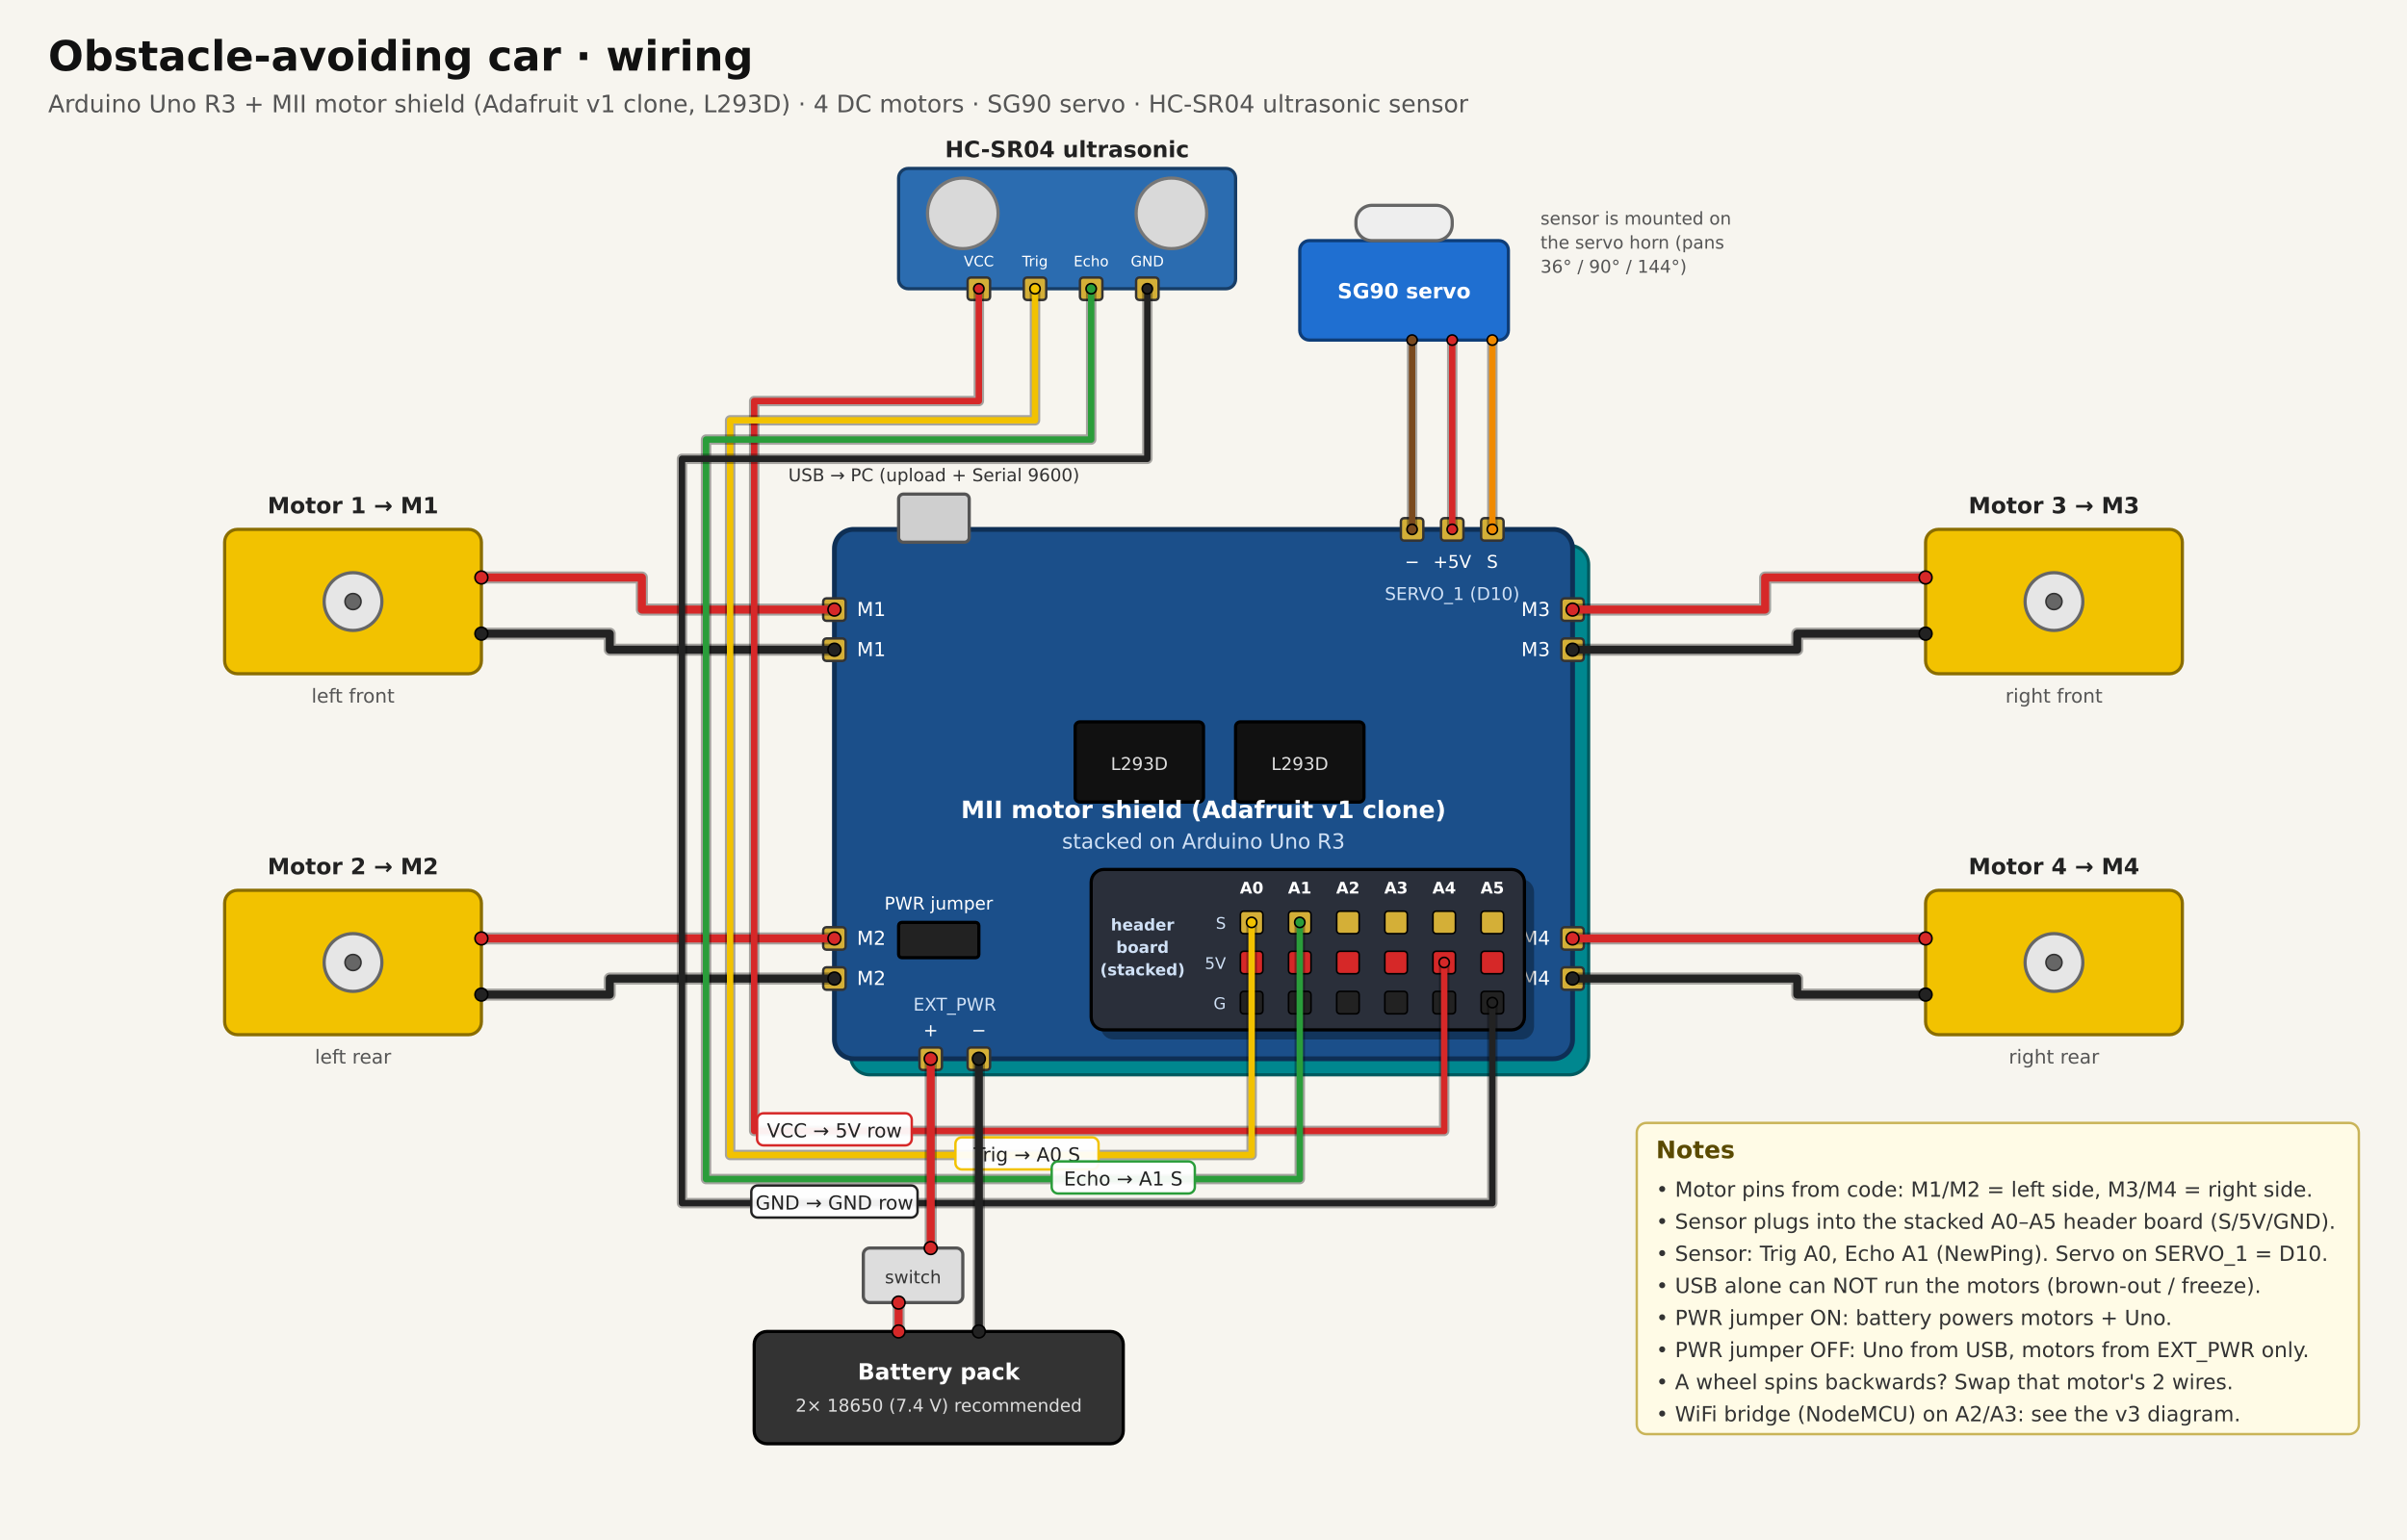
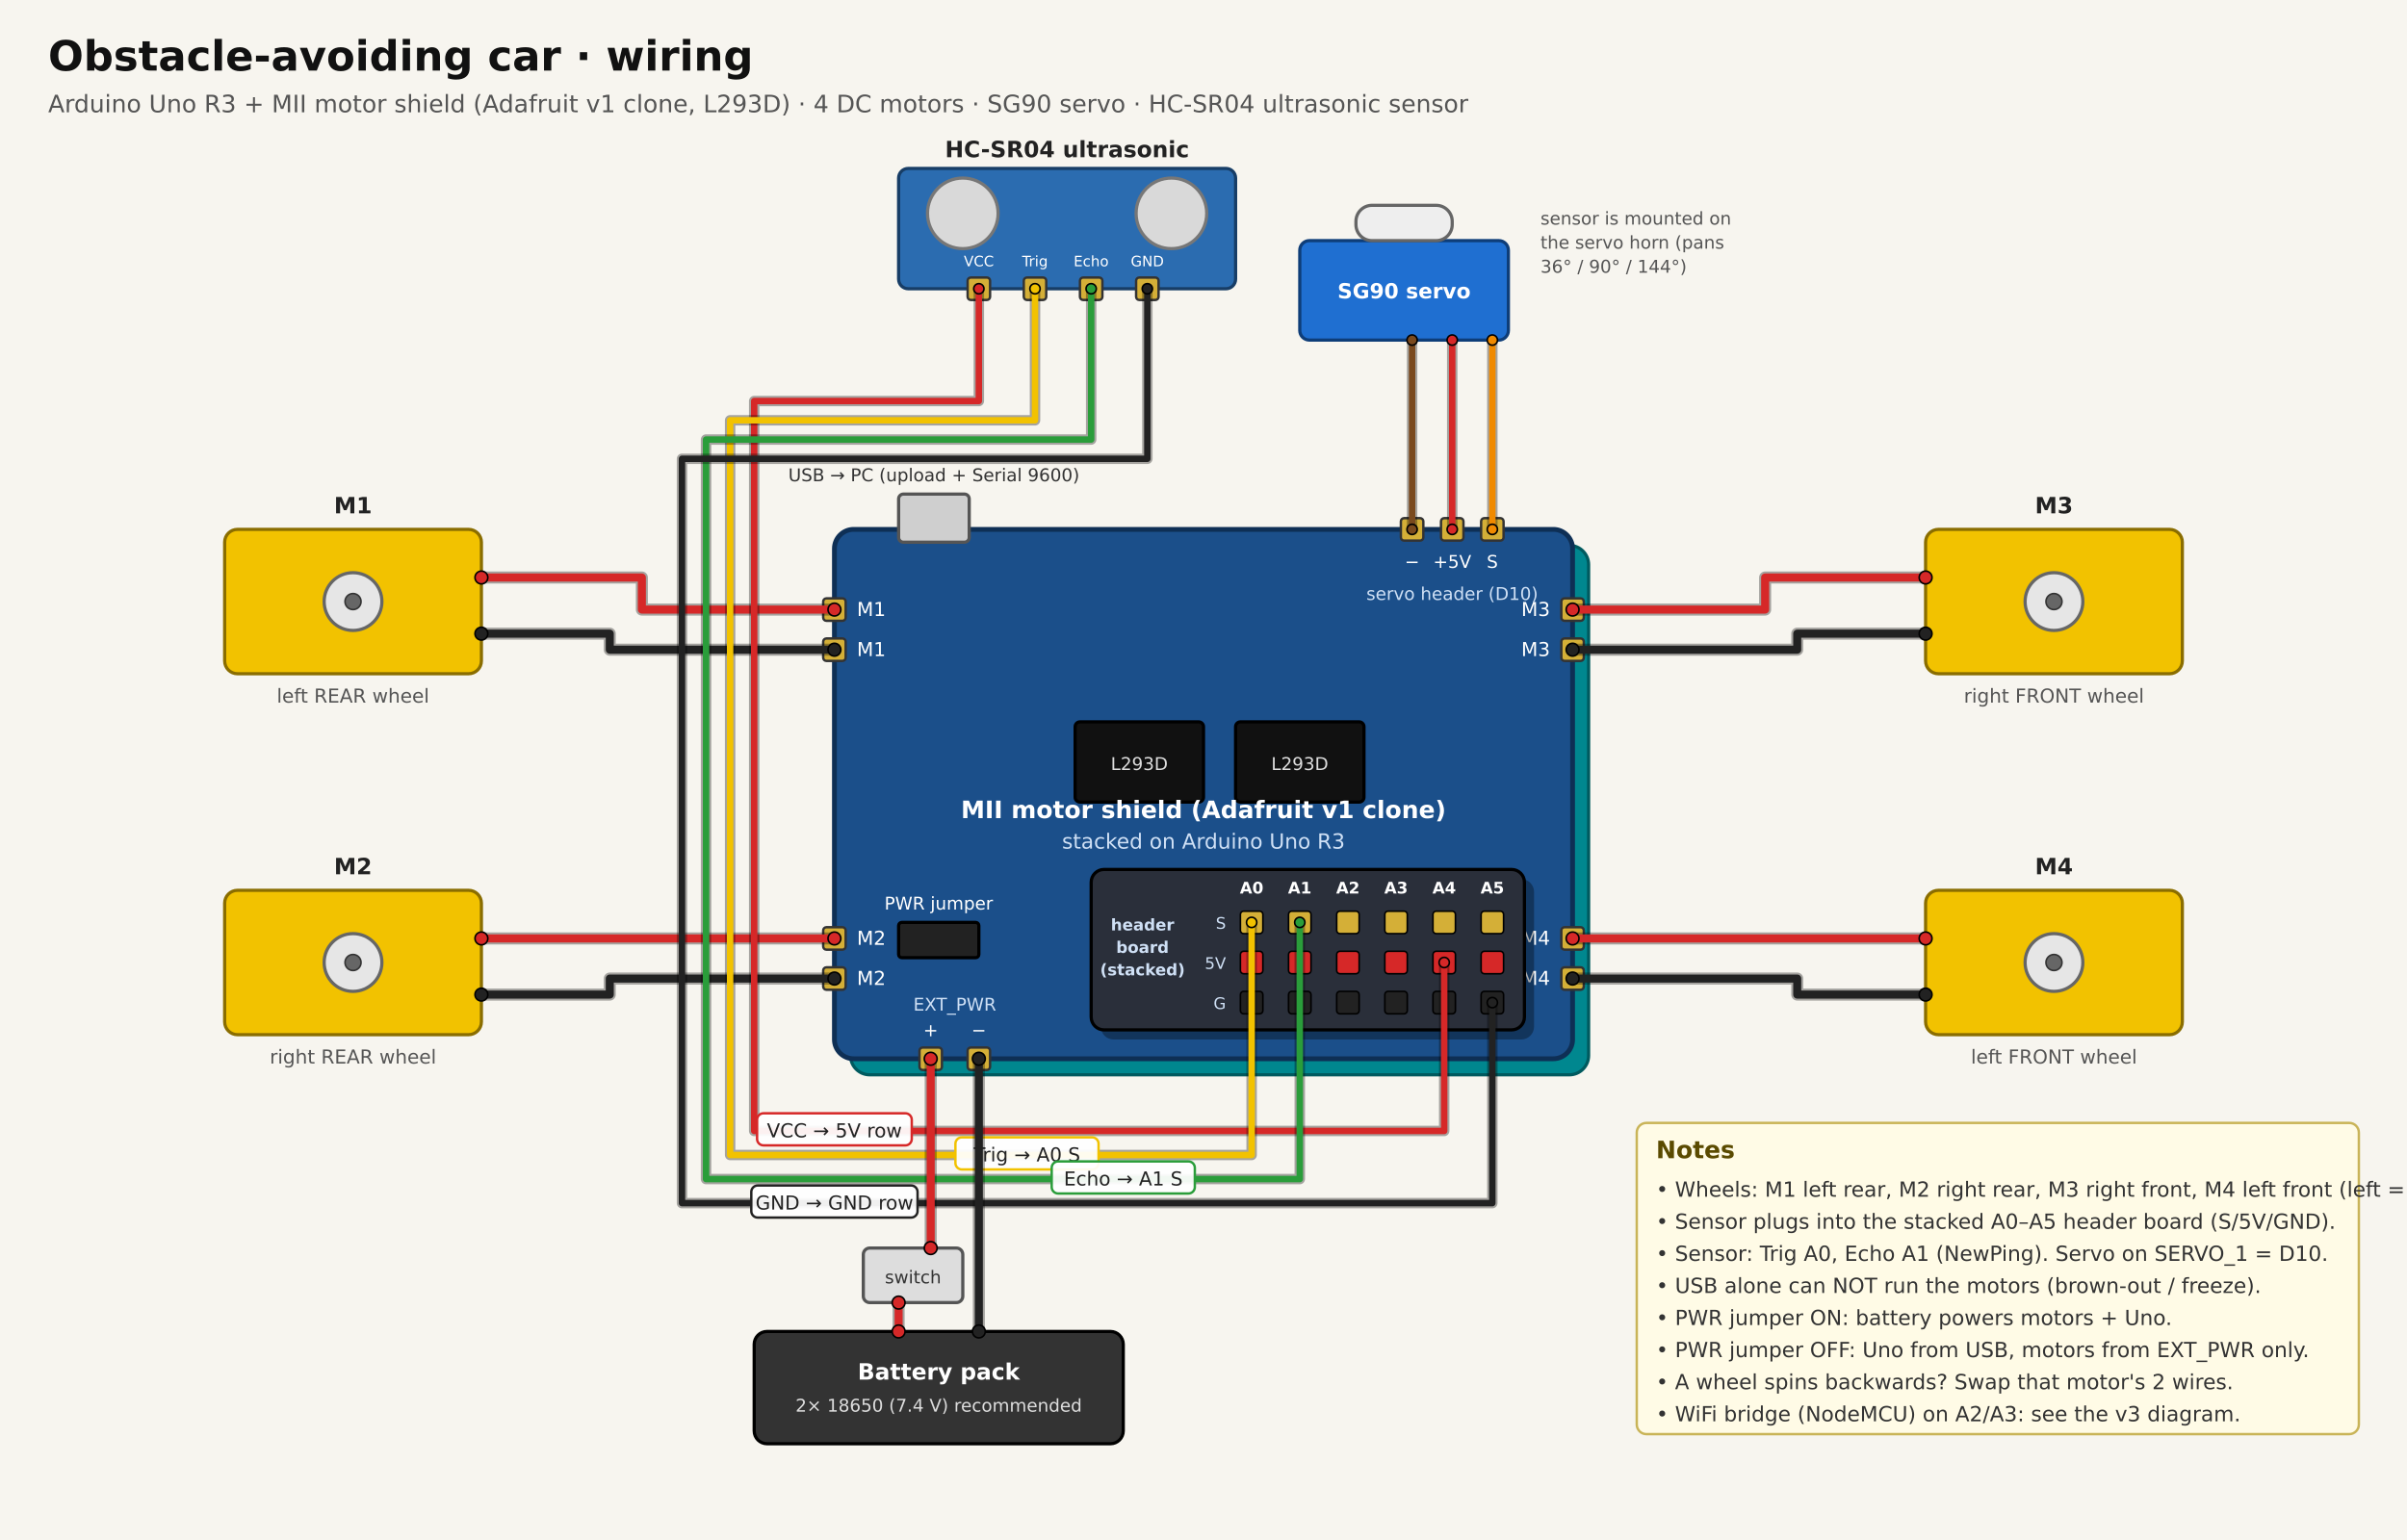
<svg xmlns="http://www.w3.org/2000/svg" width="1500" height="960" viewBox="0 0 1500 960">
  <rect x="0" y="0" width="1500" height="960" fill="#f7f5ef" />
  <text x="30" y="44" font-family="DejaVu Sans, Arial, sans-serif" font-size="26" fill="#111" text-anchor="start" font-weight="bold">Obstacle-avoiding car · wiring</text>
  <text x="30" y="70" font-family="DejaVu Sans, Arial, sans-serif" font-size="15" fill="#555" text-anchor="start" font-weight="normal">Arduino Uno R3 + MII motor shield (Adafruit v1 clone, L293D) · 4 DC motors · SG90 servo · HC-SR04 ultrasonic sensor</text>
  <rect x="530" y="340" width="460" height="330" rx="12" fill="#00878f" stroke="#005a5f" stroke-width="2" />
  <rect x="520" y="330" width="460" height="330" rx="12" fill="#1b4f8a" stroke="#0e2f55" stroke-width="3" />
  <rect x="670" y="450" width="80" height="50" rx="3" fill="#111" stroke="#000" stroke-width="2" />
  <rect x="770" y="450" width="80" height="50" rx="3" fill="#111" stroke="#000" stroke-width="2" />
  <text x="710" y="480" font-family="DejaVu Sans, Arial, sans-serif" font-size="11" fill="#ddd" text-anchor="middle" font-weight="normal">L293D</text>
  <text x="810" y="480" font-family="DejaVu Sans, Arial, sans-serif" font-size="11" fill="#ddd" text-anchor="middle" font-weight="normal">L293D</text>
  <text x="750.0" y="510" font-family="DejaVu Sans, Arial, sans-serif" font-size="15" fill="#fff" text-anchor="middle" font-weight="bold">MII motor shield (Adafruit v1 clone)</text>
  <text x="750.0" y="529" font-family="DejaVu Sans, Arial, sans-serif" font-size="13" fill="#cfe0f5" text-anchor="middle" font-weight="normal">stacked on Arduino Uno R3</text>
  <rect x="560" y="575" width="50" height="22" rx="2" fill="#222" stroke="#000" stroke-width="2" />
  <text x="585" y="567" font-family="DejaVu Sans, Arial, sans-serif" font-size="11" fill="#fff" text-anchor="middle" font-weight="normal">PWR jumper</text>
  <rect x="560" y="308" width="44" height="30" rx="3" fill="#cfcfcf" stroke="#555" stroke-width="2" />
  <text x="582" y="300" font-family="DejaVu Sans, Arial, sans-serif" font-size="11" fill="#333" text-anchor="middle" font-weight="normal">USB → PC (upload + Serial 9600)</text>
  <rect x="513" y="373" width="14" height="14" rx="2" fill="#d4af37" stroke="#333" stroke-width="1.5" />
  <text x="534" y="384" font-family="DejaVu Sans, Arial, sans-serif" font-size="12" fill="#fff" text-anchor="start" font-weight="normal">M1</text>
  <rect x="513" y="398" width="14" height="14" rx="2" fill="#d4af37" stroke="#333" stroke-width="1.5" />
  <text x="534" y="409" font-family="DejaVu Sans, Arial, sans-serif" font-size="12" fill="#fff" text-anchor="start" font-weight="normal">M1</text>
  <rect x="513" y="578" width="14" height="14" rx="2" fill="#d4af37" stroke="#333" stroke-width="1.5" />
  <text x="534" y="589" font-family="DejaVu Sans, Arial, sans-serif" font-size="12" fill="#fff" text-anchor="start" font-weight="normal">M2</text>
  <rect x="513" y="603" width="14" height="14" rx="2" fill="#d4af37" stroke="#333" stroke-width="1.5" />
  <text x="534" y="614" font-family="DejaVu Sans, Arial, sans-serif" font-size="12" fill="#fff" text-anchor="start" font-weight="normal">M2</text>
  <rect x="973" y="373" width="14" height="14" rx="2" fill="#d4af37" stroke="#333" stroke-width="1.5" />
  <text x="966" y="384" font-family="DejaVu Sans, Arial, sans-serif" font-size="12" fill="#fff" text-anchor="end" font-weight="normal">M3</text>
  <rect x="973" y="398" width="14" height="14" rx="2" fill="#d4af37" stroke="#333" stroke-width="1.5" />
  <text x="966" y="409" font-family="DejaVu Sans, Arial, sans-serif" font-size="12" fill="#fff" text-anchor="end" font-weight="normal">M3</text>
  <rect x="973" y="578" width="14" height="14" rx="2" fill="#d4af37" stroke="#333" stroke-width="1.5" />
  <text x="966" y="589" font-family="DejaVu Sans, Arial, sans-serif" font-size="12" fill="#fff" text-anchor="end" font-weight="normal">M4</text>
  <rect x="973" y="603" width="14" height="14" rx="2" fill="#d4af37" stroke="#333" stroke-width="1.5" />
  <text x="966" y="614" font-family="DejaVu Sans, Arial, sans-serif" font-size="12" fill="#fff" text-anchor="end" font-weight="normal">M4</text>
  <rect x="873" y="323" width="14" height="14" rx="2" fill="#d4af37" stroke="#333" stroke-width="1.5" />
  <text x="880" y="354" font-family="DejaVu Sans, Arial, sans-serif" font-size="11" fill="#fff" text-anchor="middle" font-weight="normal">−</text>
  <rect x="898" y="323" width="14" height="14" rx="2" fill="#d4af37" stroke="#333" stroke-width="1.5" />
  <text x="905" y="354" font-family="DejaVu Sans, Arial, sans-serif" font-size="11" fill="#fff" text-anchor="middle" font-weight="normal">+5V</text>
  <rect x="923" y="323" width="14" height="14" rx="2" fill="#d4af37" stroke="#333" stroke-width="1.5" />
  <text x="930" y="354" font-family="DejaVu Sans, Arial, sans-serif" font-size="11" fill="#fff" text-anchor="middle" font-weight="normal">S</text>
-   <text x="905" y="374" font-family="DejaVu Sans, Arial, sans-serif" font-size="11" fill="#cfe0f5" text-anchor="middle" font-weight="normal">SERVO_1 (D10)</text>
+   <text x="905" y="374" font-family="DejaVu Sans, Arial, sans-serif" font-size="11" fill="#cfe0f5" text-anchor="middle" font-weight="normal">servo header (D10)</text>
  <rect x="686" y="548" width="270" height="100" rx="8" fill="#00000055" stroke="none" stroke-width="0" />
  <rect x="680" y="542" width="270" height="100" rx="8" fill="#2a2f3a" stroke="#000" stroke-width="2" />
  <text x="712" y="580" font-family="DejaVu Sans, Arial, sans-serif" font-size="10" fill="#cfe0f5" text-anchor="middle" font-weight="bold">header</text>
  <text x="712" y="594" font-family="DejaVu Sans, Arial, sans-serif" font-size="10" fill="#cfe0f5" text-anchor="middle" font-weight="bold">board</text>
  <text x="712" y="608" font-family="DejaVu Sans, Arial, sans-serif" font-size="10" fill="#cfe0f5" text-anchor="middle" font-weight="bold">(stacked)</text>
  <text x="850" y="651" font-family="DejaVu Sans, Arial, sans-serif" font-size="1" fill="#222" text-anchor="start" font-weight="normal" />
  <text x="780" y="557" font-family="DejaVu Sans, Arial, sans-serif" font-size="10" fill="#fff" text-anchor="middle" font-weight="bold">A0</text>
  <rect x="773" y="568" width="14" height="14" rx="2" fill="#d4af37" stroke="#000" stroke-width="1" />
  <rect x="773" y="593" width="14" height="14" rx="2" fill="#d62828" stroke="#000" stroke-width="1" />
  <rect x="773" y="618" width="14" height="14" rx="2" fill="#222" stroke="#000" stroke-width="1" />
  <text x="810" y="557" font-family="DejaVu Sans, Arial, sans-serif" font-size="10" fill="#fff" text-anchor="middle" font-weight="bold">A1</text>
  <rect x="803" y="568" width="14" height="14" rx="2" fill="#d4af37" stroke="#000" stroke-width="1" />
  <rect x="803" y="593" width="14" height="14" rx="2" fill="#d62828" stroke="#000" stroke-width="1" />
  <rect x="803" y="618" width="14" height="14" rx="2" fill="#222" stroke="#000" stroke-width="1" />
  <text x="840" y="557" font-family="DejaVu Sans, Arial, sans-serif" font-size="10" fill="#fff" text-anchor="middle" font-weight="bold">A2</text>
  <rect x="833" y="568" width="14" height="14" rx="2" fill="#d4af37" stroke="#000" stroke-width="1" />
  <rect x="833" y="593" width="14" height="14" rx="2" fill="#d62828" stroke="#000" stroke-width="1" />
  <rect x="833" y="618" width="14" height="14" rx="2" fill="#222" stroke="#000" stroke-width="1" />
  <text x="870" y="557" font-family="DejaVu Sans, Arial, sans-serif" font-size="10" fill="#fff" text-anchor="middle" font-weight="bold">A3</text>
  <rect x="863" y="568" width="14" height="14" rx="2" fill="#d4af37" stroke="#000" stroke-width="1" />
  <rect x="863" y="593" width="14" height="14" rx="2" fill="#d62828" stroke="#000" stroke-width="1" />
  <rect x="863" y="618" width="14" height="14" rx="2" fill="#222" stroke="#000" stroke-width="1" />
  <text x="900" y="557" font-family="DejaVu Sans, Arial, sans-serif" font-size="10" fill="#fff" text-anchor="middle" font-weight="bold">A4</text>
  <rect x="893" y="568" width="14" height="14" rx="2" fill="#d4af37" stroke="#000" stroke-width="1" />
  <rect x="893" y="593" width="14" height="14" rx="2" fill="#d62828" stroke="#000" stroke-width="1" />
  <rect x="893" y="618" width="14" height="14" rx="2" fill="#222" stroke="#000" stroke-width="1" />
  <text x="930" y="557" font-family="DejaVu Sans, Arial, sans-serif" font-size="10" fill="#fff" text-anchor="middle" font-weight="bold">A5</text>
  <rect x="923" y="568" width="14" height="14" rx="2" fill="#d4af37" stroke="#000" stroke-width="1" />
  <rect x="923" y="593" width="14" height="14" rx="2" fill="#d62828" stroke="#000" stroke-width="1" />
  <rect x="923" y="618" width="14" height="14" rx="2" fill="#222" stroke="#000" stroke-width="1" />
  <text x="764" y="579" font-family="DejaVu Sans, Arial, sans-serif" font-size="10" fill="#cfe0f5" text-anchor="end" font-weight="normal">S</text>
  <text x="764" y="604" font-family="DejaVu Sans, Arial, sans-serif" font-size="10" fill="#cfe0f5" text-anchor="end" font-weight="normal">5V</text>
  <text x="764" y="629" font-family="DejaVu Sans, Arial, sans-serif" font-size="10" fill="#cfe0f5" text-anchor="end" font-weight="normal">G</text>
  <rect x="573" y="653" width="14" height="14" rx="2" fill="#d4af37" stroke="#333" stroke-width="1.5" />
  <text x="580" y="646" font-family="DejaVu Sans, Arial, sans-serif" font-size="11" fill="#fff" text-anchor="middle" font-weight="normal">+</text>
  <rect x="603" y="653" width="14" height="14" rx="2" fill="#d4af37" stroke="#333" stroke-width="1.5" />
  <text x="610" y="646" font-family="DejaVu Sans, Arial, sans-serif" font-size="11" fill="#fff" text-anchor="middle" font-weight="normal">−</text>
  <text x="595" y="630" font-family="DejaVu Sans, Arial, sans-serif" font-size="11" fill="#cfe0f5" text-anchor="middle" font-weight="normal">EXT_PWR</text>
  <rect x="140" y="330" width="160" height="90" rx="8" fill="#f2c200" stroke="#8a6d00" stroke-width="2" />
  <circle cx="220" cy="375" r="18" fill="#e6e6e6" stroke="#666" stroke-width="2" />
  <circle cx="220" cy="375" r="5" fill="#666" stroke="#333" stroke-width="1" />
-   <text x="220" y="320" font-family="DejaVu Sans, Arial, sans-serif" font-size="14" fill="#222" text-anchor="middle" font-weight="bold">Motor 1 → M1</text>
-   <text x="220" y="438" font-family="DejaVu Sans, Arial, sans-serif" font-size="12" fill="#555" text-anchor="middle" font-weight="normal">left front</text>
+   <text x="220" y="320" font-family="DejaVu Sans, Arial, sans-serif" font-size="14" fill="#222" text-anchor="middle" font-weight="bold">M1</text>
+   <text x="220" y="438" font-family="DejaVu Sans, Arial, sans-serif" font-size="12" fill="#555" text-anchor="middle" font-weight="normal">left REAR wheel</text>
  <rect x="140" y="555" width="160" height="90" rx="8" fill="#f2c200" stroke="#8a6d00" stroke-width="2" />
  <circle cx="220" cy="600" r="18" fill="#e6e6e6" stroke="#666" stroke-width="2" />
  <circle cx="220" cy="600" r="5" fill="#666" stroke="#333" stroke-width="1" />
-   <text x="220" y="545" font-family="DejaVu Sans, Arial, sans-serif" font-size="14" fill="#222" text-anchor="middle" font-weight="bold">Motor 2 → M2</text>
-   <text x="220" y="663" font-family="DejaVu Sans, Arial, sans-serif" font-size="12" fill="#555" text-anchor="middle" font-weight="normal">left rear</text>
+   <text x="220" y="545" font-family="DejaVu Sans, Arial, sans-serif" font-size="14" fill="#222" text-anchor="middle" font-weight="bold">M2</text>
+   <text x="220" y="663" font-family="DejaVu Sans, Arial, sans-serif" font-size="12" fill="#555" text-anchor="middle" font-weight="normal">right REAR wheel</text>
  <rect x="1200" y="330" width="160" height="90" rx="8" fill="#f2c200" stroke="#8a6d00" stroke-width="2" />
  <circle cx="1280" cy="375" r="18" fill="#e6e6e6" stroke="#666" stroke-width="2" />
  <circle cx="1280" cy="375" r="5" fill="#666" stroke="#333" stroke-width="1" />
-   <text x="1280" y="320" font-family="DejaVu Sans, Arial, sans-serif" font-size="14" fill="#222" text-anchor="middle" font-weight="bold">Motor 3 → M3</text>
-   <text x="1280" y="438" font-family="DejaVu Sans, Arial, sans-serif" font-size="12" fill="#555" text-anchor="middle" font-weight="normal">right front</text>
+   <text x="1280" y="320" font-family="DejaVu Sans, Arial, sans-serif" font-size="14" fill="#222" text-anchor="middle" font-weight="bold">M3</text>
+   <text x="1280" y="438" font-family="DejaVu Sans, Arial, sans-serif" font-size="12" fill="#555" text-anchor="middle" font-weight="normal">right FRONT wheel</text>
  <rect x="1200" y="555" width="160" height="90" rx="8" fill="#f2c200" stroke="#8a6d00" stroke-width="2" />
  <circle cx="1280" cy="600" r="18" fill="#e6e6e6" stroke="#666" stroke-width="2" />
  <circle cx="1280" cy="600" r="5" fill="#666" stroke="#333" stroke-width="1" />
-   <text x="1280" y="545" font-family="DejaVu Sans, Arial, sans-serif" font-size="14" fill="#222" text-anchor="middle" font-weight="bold">Motor 4 → M4</text>
-   <text x="1280" y="663" font-family="DejaVu Sans, Arial, sans-serif" font-size="12" fill="#555" text-anchor="middle" font-weight="normal">right rear</text>
+   <text x="1280" y="545" font-family="DejaVu Sans, Arial, sans-serif" font-size="14" fill="#222" text-anchor="middle" font-weight="bold">M4</text>
+   <text x="1280" y="663" font-family="DejaVu Sans, Arial, sans-serif" font-size="12" fill="#555" text-anchor="middle" font-weight="normal">left FRONT wheel</text>
  <rect x="560" y="105" width="210" height="75" rx="6" fill="#2b6cb0" stroke="#173d66" stroke-width="2" />
  <circle cx="600" cy="133" r="22" fill="#d9d9d9" stroke="#777" stroke-width="2" />
  <circle cx="730" cy="133" r="22" fill="#d9d9d9" stroke="#777" stroke-width="2" />
  <text x="665" y="98" font-family="DejaVu Sans, Arial, sans-serif" font-size="14" fill="#222" text-anchor="middle" font-weight="bold">HC-SR04 ultrasonic</text>
  <rect x="603" y="173" width="14" height="14" rx="2" fill="#d4af37" stroke="#333" stroke-width="1.5" />
  <text x="610" y="166" font-family="DejaVu Sans, Arial, sans-serif" font-size="9" fill="#fff" text-anchor="middle" font-weight="normal">VCC</text>
  <rect x="638" y="173" width="14" height="14" rx="2" fill="#d4af37" stroke="#333" stroke-width="1.5" />
  <text x="645" y="166" font-family="DejaVu Sans, Arial, sans-serif" font-size="9" fill="#fff" text-anchor="middle" font-weight="normal">Trig</text>
  <rect x="673" y="173" width="14" height="14" rx="2" fill="#d4af37" stroke="#333" stroke-width="1.5" />
  <text x="680" y="166" font-family="DejaVu Sans, Arial, sans-serif" font-size="9" fill="#fff" text-anchor="middle" font-weight="normal">Echo</text>
  <rect x="708" y="173" width="14" height="14" rx="2" fill="#d4af37" stroke="#333" stroke-width="1.5" />
  <text x="715" y="166" font-family="DejaVu Sans, Arial, sans-serif" font-size="9" fill="#fff" text-anchor="middle" font-weight="normal">GND</text>
  <rect x="810" y="150" width="130" height="62" rx="6" fill="#1f6fd1" stroke="#0e3d78" stroke-width="2" />
  <rect x="845" y="128" width="60" height="22" rx="10" fill="#eee" stroke="#666" stroke-width="2" />
  <text x="875" y="186" font-family="DejaVu Sans, Arial, sans-serif" font-size="13" fill="#fff" text-anchor="middle" font-weight="bold">SG90 servo</text>
  <text x="960" y="140" font-family="DejaVu Sans, Arial, sans-serif" font-size="11" fill="#555" text-anchor="start" font-weight="normal">sensor is mounted on</text>
  <text x="960" y="155" font-family="DejaVu Sans, Arial, sans-serif" font-size="11" fill="#555" text-anchor="start" font-weight="normal">the servo horn (pans</text>
  <text x="960" y="170" font-family="DejaVu Sans, Arial, sans-serif" font-size="11" fill="#555" text-anchor="start" font-weight="normal">36° / 90° / 144°)</text>
  <rect x="470" y="830" width="230" height="70" rx="8" fill="#333" stroke="#000" stroke-width="2" />
  <text x="585" y="860" font-family="DejaVu Sans, Arial, sans-serif" font-size="14" fill="#fff" text-anchor="middle" font-weight="bold">Battery pack</text>
  <text x="585" y="880" font-family="DejaVu Sans, Arial, sans-serif" font-size="11" fill="#ddd" text-anchor="middle" font-weight="normal">2× 18650 (7.4 V) recommended</text>
  <rect x="538" y="778" width="62" height="34" rx="4" fill="#ddd" stroke="#555" stroke-width="2" />
  <text x="569" y="800" font-family="DejaVu Sans, Arial, sans-serif" font-size="11" fill="#333" text-anchor="middle" font-weight="normal">switch</text>
  <rect x="1020" y="700" width="450" height="194" rx="6" fill="#fffbe6" stroke="#c9b458" stroke-width="1.5" />
  <text x="1032" y="722" font-family="DejaVu Sans, Arial, sans-serif" font-size="15" fill="#5a4a00" text-anchor="start" font-weight="bold">Notes</text>
-   <text x="1032" y="746" font-family="DejaVu Sans, Arial, sans-serif" font-size="13" fill="#333" text-anchor="start" font-weight="normal">• Motor pins from code: M1/M2 = left side, M3/M4 = right side.</text>
+   <text x="1032" y="746" font-family="DejaVu Sans, Arial, sans-serif" font-size="13" fill="#333" text-anchor="start" font-weight="normal">• Wheels: M1 left rear, M2 right rear, M3 right front, M4 left front (left = M1+M4, right = M2+M3).</text>
  <text x="1032" y="766" font-family="DejaVu Sans, Arial, sans-serif" font-size="13" fill="#333" text-anchor="start" font-weight="normal">• Sensor plugs into the stacked A0–A5 header board (S/5V/GND).</text>
  <text x="1032" y="786" font-family="DejaVu Sans, Arial, sans-serif" font-size="13" fill="#333" text-anchor="start" font-weight="normal">• Sensor: Trig A0, Echo A1 (NewPing). Servo on SERVO_1 = D10.</text>
  <text x="1032" y="806" font-family="DejaVu Sans, Arial, sans-serif" font-size="13" fill="#333" text-anchor="start" font-weight="normal">• USB alone can NOT run the motors (brown-out / freeze).</text>
  <text x="1032" y="826" font-family="DejaVu Sans, Arial, sans-serif" font-size="13" fill="#333" text-anchor="start" font-weight="normal">• PWR jumper ON: battery powers motors + Uno.</text>
  <text x="1032" y="846" font-family="DejaVu Sans, Arial, sans-serif" font-size="13" fill="#333" text-anchor="start" font-weight="normal">• PWR jumper OFF: Uno from USB, motors from EXT_PWR only.</text>
  <text x="1032" y="866" font-family="DejaVu Sans, Arial, sans-serif" font-size="13" fill="#333" text-anchor="start" font-weight="normal">• A wheel spins backwards? Swap that motor's 2 wires.</text>
  <text x="1032" y="886" font-family="DejaVu Sans, Arial, sans-serif" font-size="13" fill="#333" text-anchor="start" font-weight="normal">• WiFi bridge (NodeMCU) on A2/A3: see the v3 diagram.</text>
  <polyline points="300,360 400,360 400,380 520,380" fill="none" stroke="#00000055" stroke-width="7.5" stroke-linejoin="round" stroke-linecap="round" />
  <polyline points="300,360 400,360 400,380 520,380" fill="none" stroke="#d62828" stroke-width="5" stroke-linejoin="round" stroke-linecap="round" />
  <circle cx="300" cy="360" r="4.0" fill="#d62828" stroke="#000" stroke-width="1" />
  <circle cx="520" cy="380" r="4.0" fill="#d62828" stroke="#000" stroke-width="1" />
  <polyline points="300,395 380,395 380,405 520,405" fill="none" stroke="#00000055" stroke-width="7.5" stroke-linejoin="round" stroke-linecap="round" />
  <polyline points="300,395 380,395 380,405 520,405" fill="none" stroke="#222222" stroke-width="5" stroke-linejoin="round" stroke-linecap="round" />
  <circle cx="300" cy="395" r="4.0" fill="#222222" stroke="#000" stroke-width="1" />
  <circle cx="520" cy="405" r="4.0" fill="#222222" stroke="#000" stroke-width="1" />
  <polyline points="300,585 520,585" fill="none" stroke="#00000055" stroke-width="7.5" stroke-linejoin="round" stroke-linecap="round" />
  <polyline points="300,585 520,585" fill="none" stroke="#d62828" stroke-width="5" stroke-linejoin="round" stroke-linecap="round" />
  <circle cx="300" cy="585" r="4.0" fill="#d62828" stroke="#000" stroke-width="1" />
  <circle cx="520" cy="585" r="4.0" fill="#d62828" stroke="#000" stroke-width="1" />
  <polyline points="300,620 380,620 380,610 520,610" fill="none" stroke="#00000055" stroke-width="7.5" stroke-linejoin="round" stroke-linecap="round" />
  <polyline points="300,620 380,620 380,610 520,610" fill="none" stroke="#222222" stroke-width="5" stroke-linejoin="round" stroke-linecap="round" />
  <circle cx="300" cy="620" r="4.0" fill="#222222" stroke="#000" stroke-width="1" />
  <circle cx="520" cy="610" r="4.0" fill="#222222" stroke="#000" stroke-width="1" />
  <polyline points="1200,360 1100,360 1100,380 980,380" fill="none" stroke="#00000055" stroke-width="7.5" stroke-linejoin="round" stroke-linecap="round" />
  <polyline points="1200,360 1100,360 1100,380 980,380" fill="none" stroke="#d62828" stroke-width="5" stroke-linejoin="round" stroke-linecap="round" />
  <circle cx="1200" cy="360" r="4.0" fill="#d62828" stroke="#000" stroke-width="1" />
  <circle cx="980" cy="380" r="4.0" fill="#d62828" stroke="#000" stroke-width="1" />
  <polyline points="1200,395 1120,395 1120,405 980,405" fill="none" stroke="#00000055" stroke-width="7.5" stroke-linejoin="round" stroke-linecap="round" />
  <polyline points="1200,395 1120,395 1120,405 980,405" fill="none" stroke="#222222" stroke-width="5" stroke-linejoin="round" stroke-linecap="round" />
  <circle cx="1200" cy="395" r="4.0" fill="#222222" stroke="#000" stroke-width="1" />
  <circle cx="980" cy="405" r="4.0" fill="#222222" stroke="#000" stroke-width="1" />
  <polyline points="1200,585 980,585" fill="none" stroke="#00000055" stroke-width="7.5" stroke-linejoin="round" stroke-linecap="round" />
  <polyline points="1200,585 980,585" fill="none" stroke="#d62828" stroke-width="5" stroke-linejoin="round" stroke-linecap="round" />
  <circle cx="1200" cy="585" r="4.0" fill="#d62828" stroke="#000" stroke-width="1" />
  <circle cx="980" cy="585" r="4.0" fill="#d62828" stroke="#000" stroke-width="1" />
  <polyline points="1200,620 1120,620 1120,610 980,610" fill="none" stroke="#00000055" stroke-width="7.5" stroke-linejoin="round" stroke-linecap="round" />
  <polyline points="1200,620 1120,620 1120,610 980,610" fill="none" stroke="#222222" stroke-width="5" stroke-linejoin="round" stroke-linecap="round" />
  <circle cx="1200" cy="620" r="4.0" fill="#222222" stroke="#000" stroke-width="1" />
  <circle cx="980" cy="610" r="4.0" fill="#222222" stroke="#000" stroke-width="1" />
  <polyline points="880,212 880,330" fill="none" stroke="#00000055" stroke-width="6.5" stroke-linejoin="round" stroke-linecap="round" />
  <polyline points="880,212 880,330" fill="none" stroke="#7a4a1e" stroke-width="4" stroke-linejoin="round" stroke-linecap="round" />
  <circle cx="880" cy="212" r="3.2" fill="#7a4a1e" stroke="#000" stroke-width="1" />
  <circle cx="880" cy="330" r="3.2" fill="#7a4a1e" stroke="#000" stroke-width="1" />
  <polyline points="905,212 905,330" fill="none" stroke="#00000055" stroke-width="6.5" stroke-linejoin="round" stroke-linecap="round" />
  <polyline points="905,212 905,330" fill="none" stroke="#d62828" stroke-width="4" stroke-linejoin="round" stroke-linecap="round" />
  <circle cx="905" cy="212" r="3.2" fill="#d62828" stroke="#000" stroke-width="1" />
  <circle cx="905" cy="330" r="3.2" fill="#d62828" stroke="#000" stroke-width="1" />
  <polyline points="930,212 930,330" fill="none" stroke="#00000055" stroke-width="6.5" stroke-linejoin="round" stroke-linecap="round" />
  <polyline points="930,212 930,330" fill="none" stroke="#f08a00" stroke-width="4" stroke-linejoin="round" stroke-linecap="round" />
  <circle cx="930" cy="212" r="3.2" fill="#f08a00" stroke="#000" stroke-width="1" />
  <circle cx="930" cy="330" r="3.2" fill="#f08a00" stroke="#000" stroke-width="1" />
  <polyline points="610,180 610,250 470,250 470,705 900,705 900,600" fill="none" stroke="#00000055" stroke-width="6.5" stroke-linejoin="round" stroke-linecap="round" />
  <polyline points="610,180 610,250 470,250 470,705 900,705 900,600" fill="none" stroke="#d62828" stroke-width="4" stroke-linejoin="round" stroke-linecap="round" />
  <circle cx="610" cy="180" r="3.2" fill="#d62828" stroke="#000" stroke-width="1" />
  <circle cx="900" cy="600" r="3.2" fill="#d62828" stroke="#000" stroke-width="1" />
  <rect x="471.8" y="694" width="96.4" height="20" rx="4" fill="#ffffffee" stroke="#d62828" stroke-width="1.5" />
  <text x="520" y="709" font-family="DejaVu Sans, Arial, sans-serif" font-size="12" fill="#222" text-anchor="middle">VCC → 5V row</text>
  <polyline points="645,180 645,262 455,262 455,720 780,720 780,575" fill="none" stroke="#00000055" stroke-width="6.5" stroke-linejoin="round" stroke-linecap="round" />
  <polyline points="645,180 645,262 455,262 455,720 780,720 780,575" fill="none" stroke="#f2c200" stroke-width="4" stroke-linejoin="round" stroke-linecap="round" />
  <circle cx="645" cy="180" r="3.2" fill="#f2c200" stroke="#000" stroke-width="1" />
  <circle cx="780" cy="575" r="3.2" fill="#f2c200" stroke="#000" stroke-width="1" />
  <rect x="595.4" y="709" width="89.2" height="20" rx="4" fill="#ffffffee" stroke="#f2c200" stroke-width="1.5" />
  <text x="640" y="724" font-family="DejaVu Sans, Arial, sans-serif" font-size="12" fill="#222" text-anchor="middle">Trig → A0 S</text>
  <polyline points="680,180 680,274 440,274 440,735 810,735 810,575" fill="none" stroke="#00000055" stroke-width="6.5" stroke-linejoin="round" stroke-linecap="round" />
  <polyline points="680,180 680,274 440,274 440,735 810,735 810,575" fill="none" stroke="#2a9d3a" stroke-width="4" stroke-linejoin="round" stroke-linecap="round" />
  <circle cx="680" cy="180" r="3.2" fill="#2a9d3a" stroke="#000" stroke-width="1" />
  <circle cx="810" cy="575" r="3.2" fill="#2a9d3a" stroke="#000" stroke-width="1" />
  <rect x="655.4" y="724" width="89.2" height="20" rx="4" fill="#ffffffee" stroke="#2a9d3a" stroke-width="1.5" />
  <text x="700" y="739" font-family="DejaVu Sans, Arial, sans-serif" font-size="12" fill="#222" text-anchor="middle">Echo → A1 S</text>
  <polyline points="715,180 715,286 425,286 425,750 930,750 930,625" fill="none" stroke="#00000055" stroke-width="6.5" stroke-linejoin="round" stroke-linecap="round" />
  <polyline points="715,180 715,286 425,286 425,750 930,750 930,625" fill="none" stroke="#222222" stroke-width="4" stroke-linejoin="round" stroke-linecap="round" />
  <circle cx="715" cy="180" r="3.2" fill="#222222" stroke="#000" stroke-width="1" />
  <circle cx="930" cy="625" r="3.2" fill="#222222" stroke="#000" stroke-width="1" />
  <rect x="468.2" y="739" width="103.6" height="20" rx="4" fill="#ffffffee" stroke="#222222" stroke-width="1.5" />
  <text x="520" y="754" font-family="DejaVu Sans, Arial, sans-serif" font-size="12" fill="#222" text-anchor="middle">GND → GND row</text>
  <polyline points="560,830 560,812" fill="none" stroke="#00000055" stroke-width="7.5" stroke-linejoin="round" stroke-linecap="round" />
  <polyline points="560,830 560,812" fill="none" stroke="#d62828" stroke-width="5" stroke-linejoin="round" stroke-linecap="round" />
  <circle cx="560" cy="830" r="4.0" fill="#d62828" stroke="#000" stroke-width="1" />
  <circle cx="560" cy="812" r="4.0" fill="#d62828" stroke="#000" stroke-width="1" />
  <polyline points="580,778 580,660" fill="none" stroke="#00000055" stroke-width="7.5" stroke-linejoin="round" stroke-linecap="round" />
  <polyline points="580,778 580,660" fill="none" stroke="#d62828" stroke-width="5" stroke-linejoin="round" stroke-linecap="round" />
  <circle cx="580" cy="778" r="4.0" fill="#d62828" stroke="#000" stroke-width="1" />
  <circle cx="580" cy="660" r="4.0" fill="#d62828" stroke="#000" stroke-width="1" />
  <polyline points="610,830 610,660" fill="none" stroke="#00000055" stroke-width="7.5" stroke-linejoin="round" stroke-linecap="round" />
  <polyline points="610,830 610,660" fill="none" stroke="#222222" stroke-width="5" stroke-linejoin="round" stroke-linecap="round" />
  <circle cx="610" cy="830" r="4.0" fill="#222222" stroke="#000" stroke-width="1" />
  <circle cx="610" cy="660" r="4.0" fill="#222222" stroke="#000" stroke-width="1" />
</svg>
